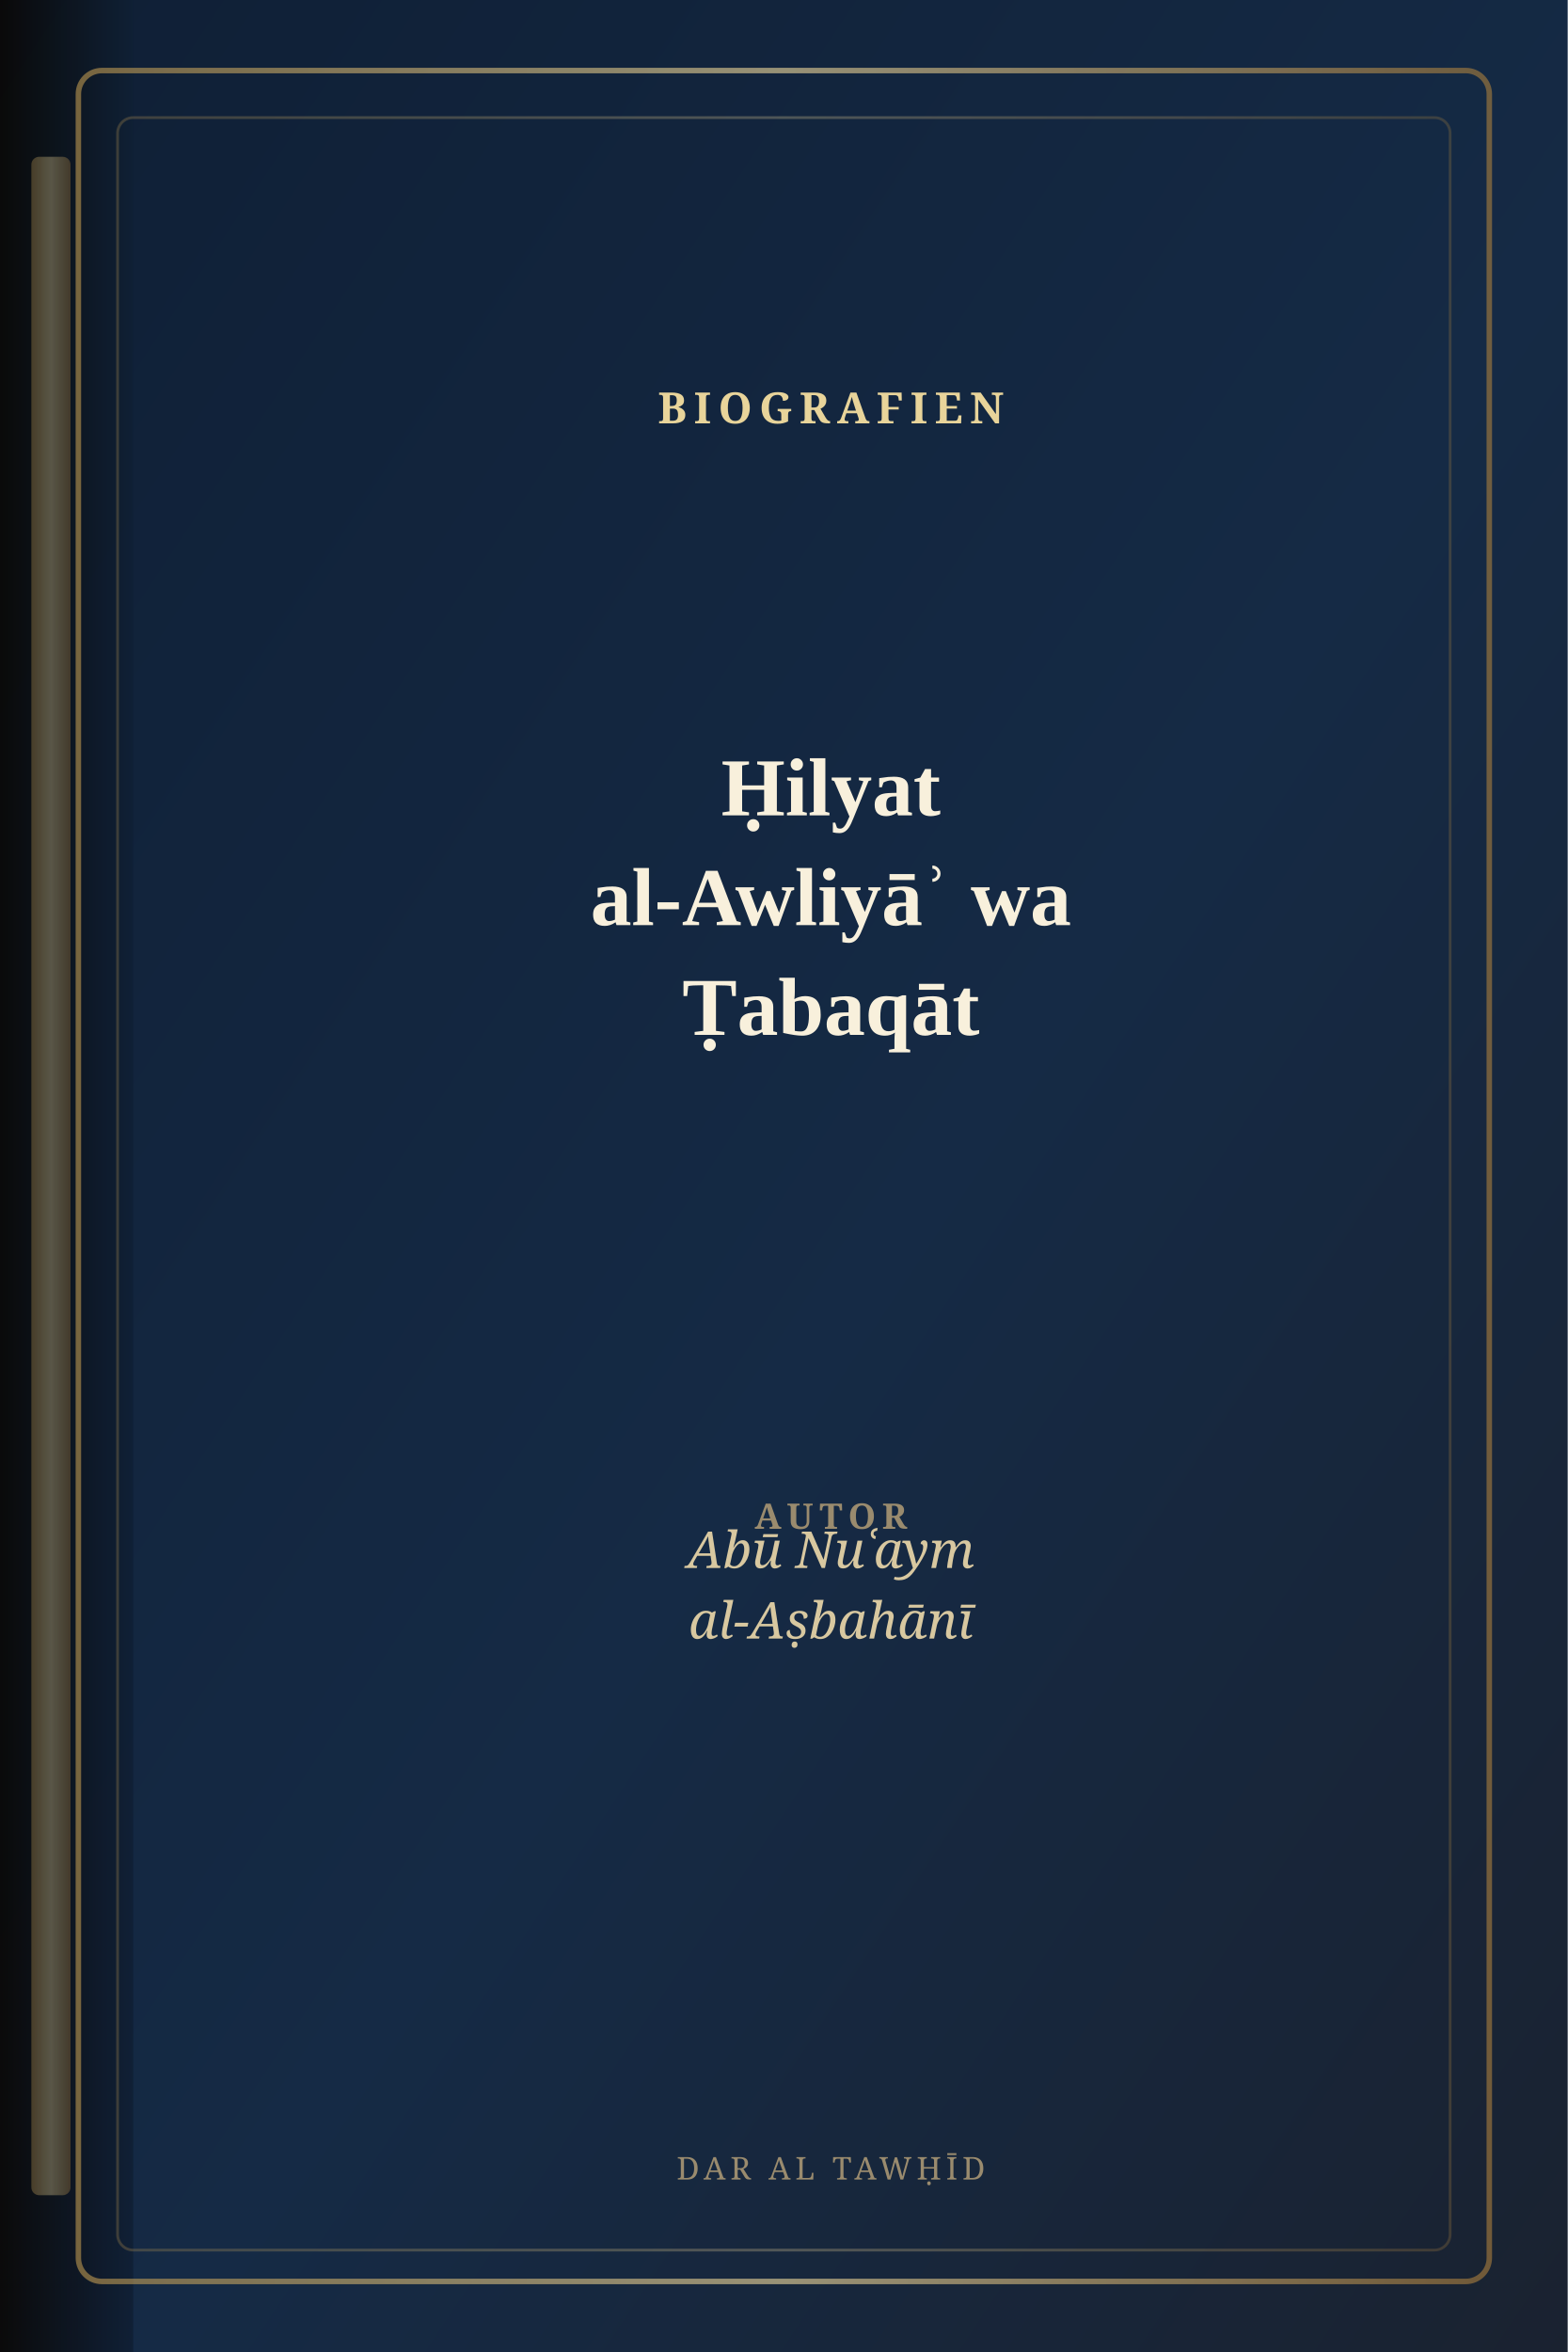
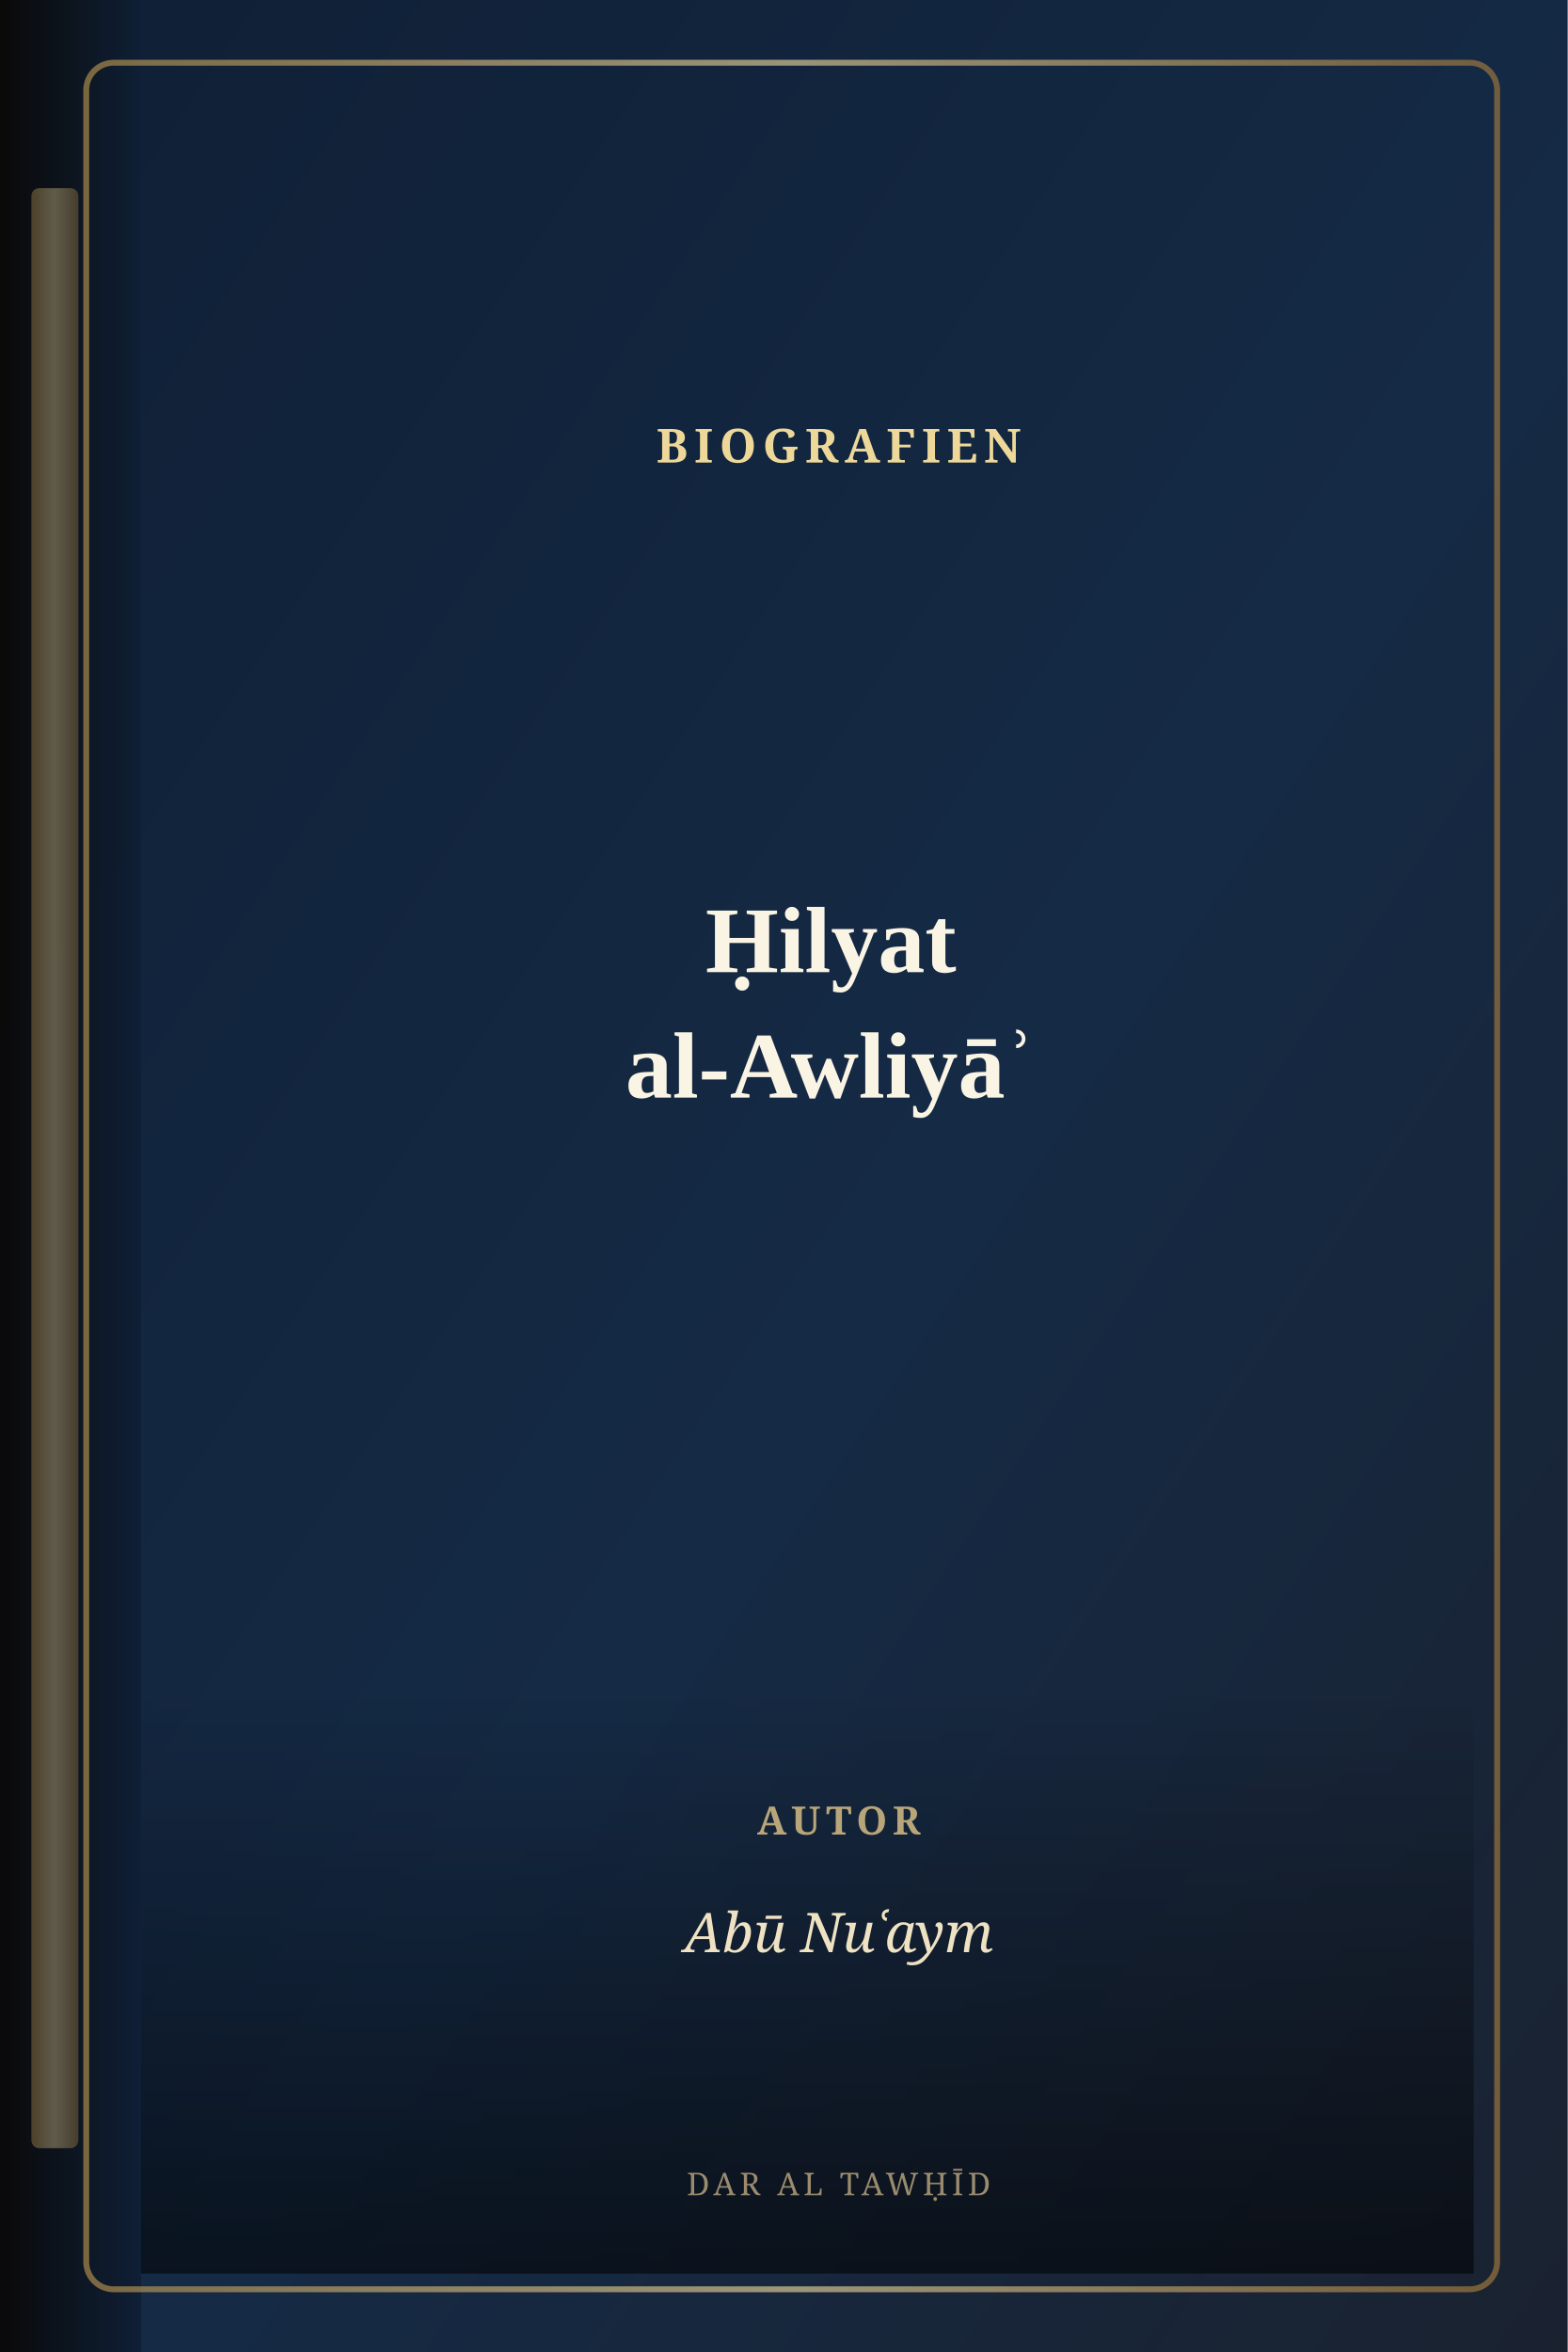
<svg xmlns="http://www.w3.org/2000/svg" viewBox="0 0 400 600" role="img" aria-label="Buchcover: Ḥilyat al-Awliyāʾ wa Ṭabaqāt al-Aṣfiyāʾ">
  <defs>
    <linearGradient id="bg" x1="0%" y1="0%" x2="100%" y2="100%">
      <stop offset="0%" stop-color="#0f1f35" />
      <stop offset="55%" stop-color="#152a45" />
      <stop offset="100%" stop-color="#1a2230" />
    </linearGradient>
    <linearGradient id="gold" x1="0%" y1="0%" x2="100%" y2="0%">
      <stop offset="0%" stop-color="#b8944f" />
      <stop offset="50%" stop-color="#e8d49a" />
      <stop offset="100%" stop-color="#a67c3d" />
    </linearGradient>
    <linearGradient id="spine" x1="0%" y1="0%" x2="100%" y2="0%">
      <stop offset="0%" stop-color="#0a0806" />
      <stop offset="100%" stop-color="#0f1f35" />
    </linearGradient>
+     <linearGradient id="shade" x1="0%" y1="100%" x2="0%" y2="0%">
+       <stop offset="0%" stop-color="rgba(0,0,0,.55)" />
+       <stop offset="100%" stop-color="rgba(0,0,0,0)" />
+     </linearGradient>
  </defs>
  <rect width="400" height="600" fill="url(#bg)" />
-   <rect x="0" y="0" width="34" height="600" fill="url(#spine)" opacity="0.92" />
-   <rect x="8" y="40" width="10" height="520" rx="2" fill="url(#gold)" opacity="0.35" />
-   <rect x="20" y="18" width="360" height="564" rx="6" fill="none" stroke="url(#gold)" stroke-width="1.4" opacity="0.62" />
-   <rect x="30" y="30" width="340" height="544" rx="4" fill="none" stroke="url(#gold)" stroke-width="0.7" opacity="0.28" />
-   <text x="212" y="108" text-anchor="middle" fill="#e8d49a" font-family="Georgia,serif" font-size="11" font-weight="700" letter-spacing="1.8">BIOGRAFIEN</text>
-   <line x1="78" y1="124" x2="346" y2="124" stroke="url(#gold)" stroke-width="0.9" opacity="0.48" />
-   <text x="212" y="208" text-anchor="middle" fill="#f8f0dc" font-family="Georgia,'Times New Roman',serif" font-size="21" font-weight="700">Ḥilyat</text>
-   <text x="212" y="236" text-anchor="middle" fill="#f8f0dc" font-family="Georgia,'Times New Roman',serif" font-size="21" font-weight="700">al-Awliyāʾ wa</text>
-   <text x="212" y="264" text-anchor="middle" fill="#f8f0dc" font-family="Georgia,'Times New Roman',serif" font-size="21" font-weight="700">Ṭabaqāt</text>
-   <line x1="78" y1="372" x2="346" y2="372" stroke="url(#gold)" stroke-width="0.7" opacity="0.38" />
-   <text x="212" y="390" text-anchor="middle" fill="#9a8b6e" font-family="Georgia,serif" font-size="9" font-weight="700" letter-spacing="1.6">AUTOR</text>
-   <text x="212" y="400" text-anchor="middle" fill="#d8c8a0" font-family="Georgia,serif" font-size="13" font-style="italic">Abū Nuʿaym</text>
-   <text x="212" y="418" text-anchor="middle" fill="#d8c8a0" font-family="Georgia,serif" font-size="13" font-style="italic">al-Aṣbahānī</text>
-   <text x="212" y="556" text-anchor="middle" fill="#9a8b6e" font-family="Georgia,serif" font-size="8" letter-spacing="1.2">DAR AL TAWḤĪD</text>
+   <rect x="0" y="0" width="36" height="600" fill="url(#spine)" opacity="0.94" />
+   <rect x="8" y="48" width="12" height="500" rx="2" fill="url(#gold)" opacity="0.38" />
+   <rect x="22" y="16" width="360" height="568" rx="7" fill="none" stroke="url(#gold)" stroke-width="1.5" opacity="0.64" />
+   <text x="214" y="118" text-anchor="middle" fill="#edd89a" font-family="Georgia,serif" font-size="12" font-weight="700" letter-spacing="1.6">BIOGRAFIEN</text>
+   <line x1="72" y1="136" x2="356" y2="136" stroke="url(#gold)" stroke-width="0.9" opacity="0.5" />
+   <text x="212" y="248" text-anchor="middle" fill="#faf4e4" font-family="Georgia,'Times New Roman',serif" font-size="24" font-weight="700">Ḥilyat</text>
+   <text x="212" y="280" text-anchor="middle" fill="#faf4e4" font-family="Georgia,'Times New Roman',serif" font-size="24" font-weight="700">al-Awliyāʾ</text>
+   <rect x="36" y="430" width="340" height="150" fill="url(#shade)" />
+   <text x="214" y="468" text-anchor="middle" fill="#b9a57a" font-family="Georgia,serif" font-size="10" font-weight="700" letter-spacing="1.4">AUTOR</text>
+   <text x="214" y="498" text-anchor="middle" fill="#efe2c2" font-family="Georgia,serif" font-size="14" font-style="italic">Abū Nuʿaym</text>
+   <text x="214" y="560" text-anchor="middle" fill="#9a8b6e" font-family="Georgia,serif" font-size="8" letter-spacing="1.1">DAR AL TAWḤĪD</text>
</svg>
